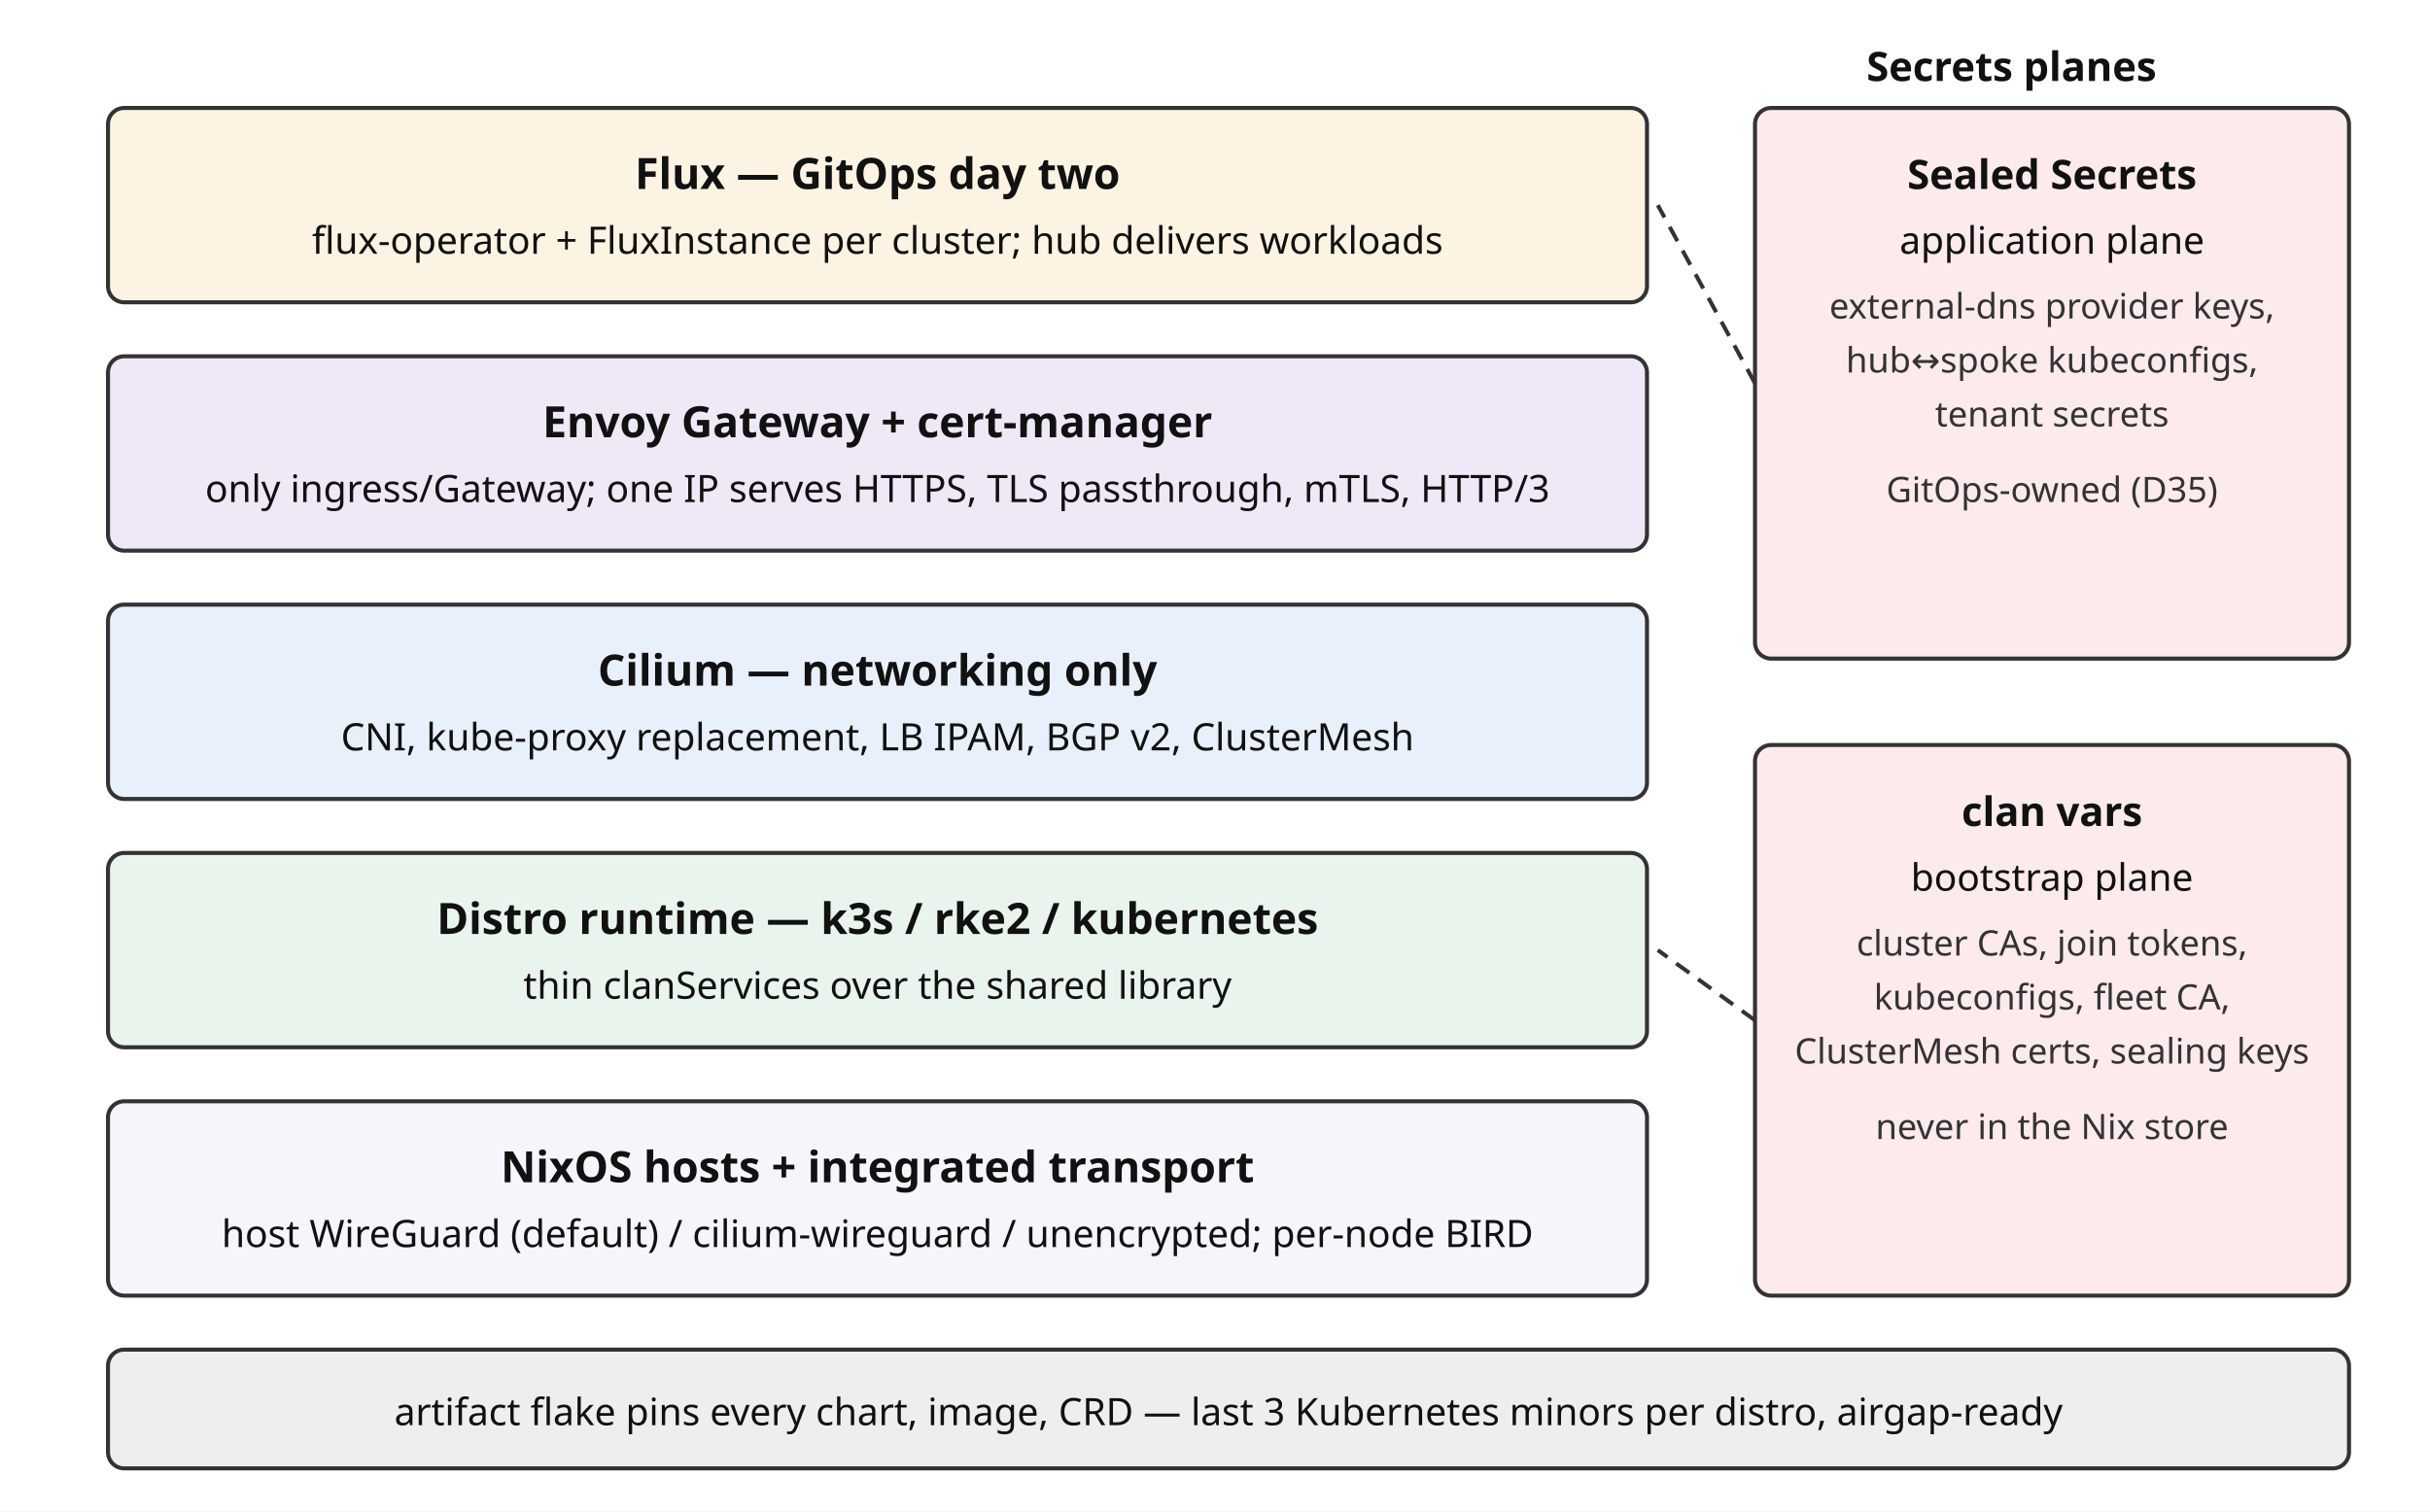
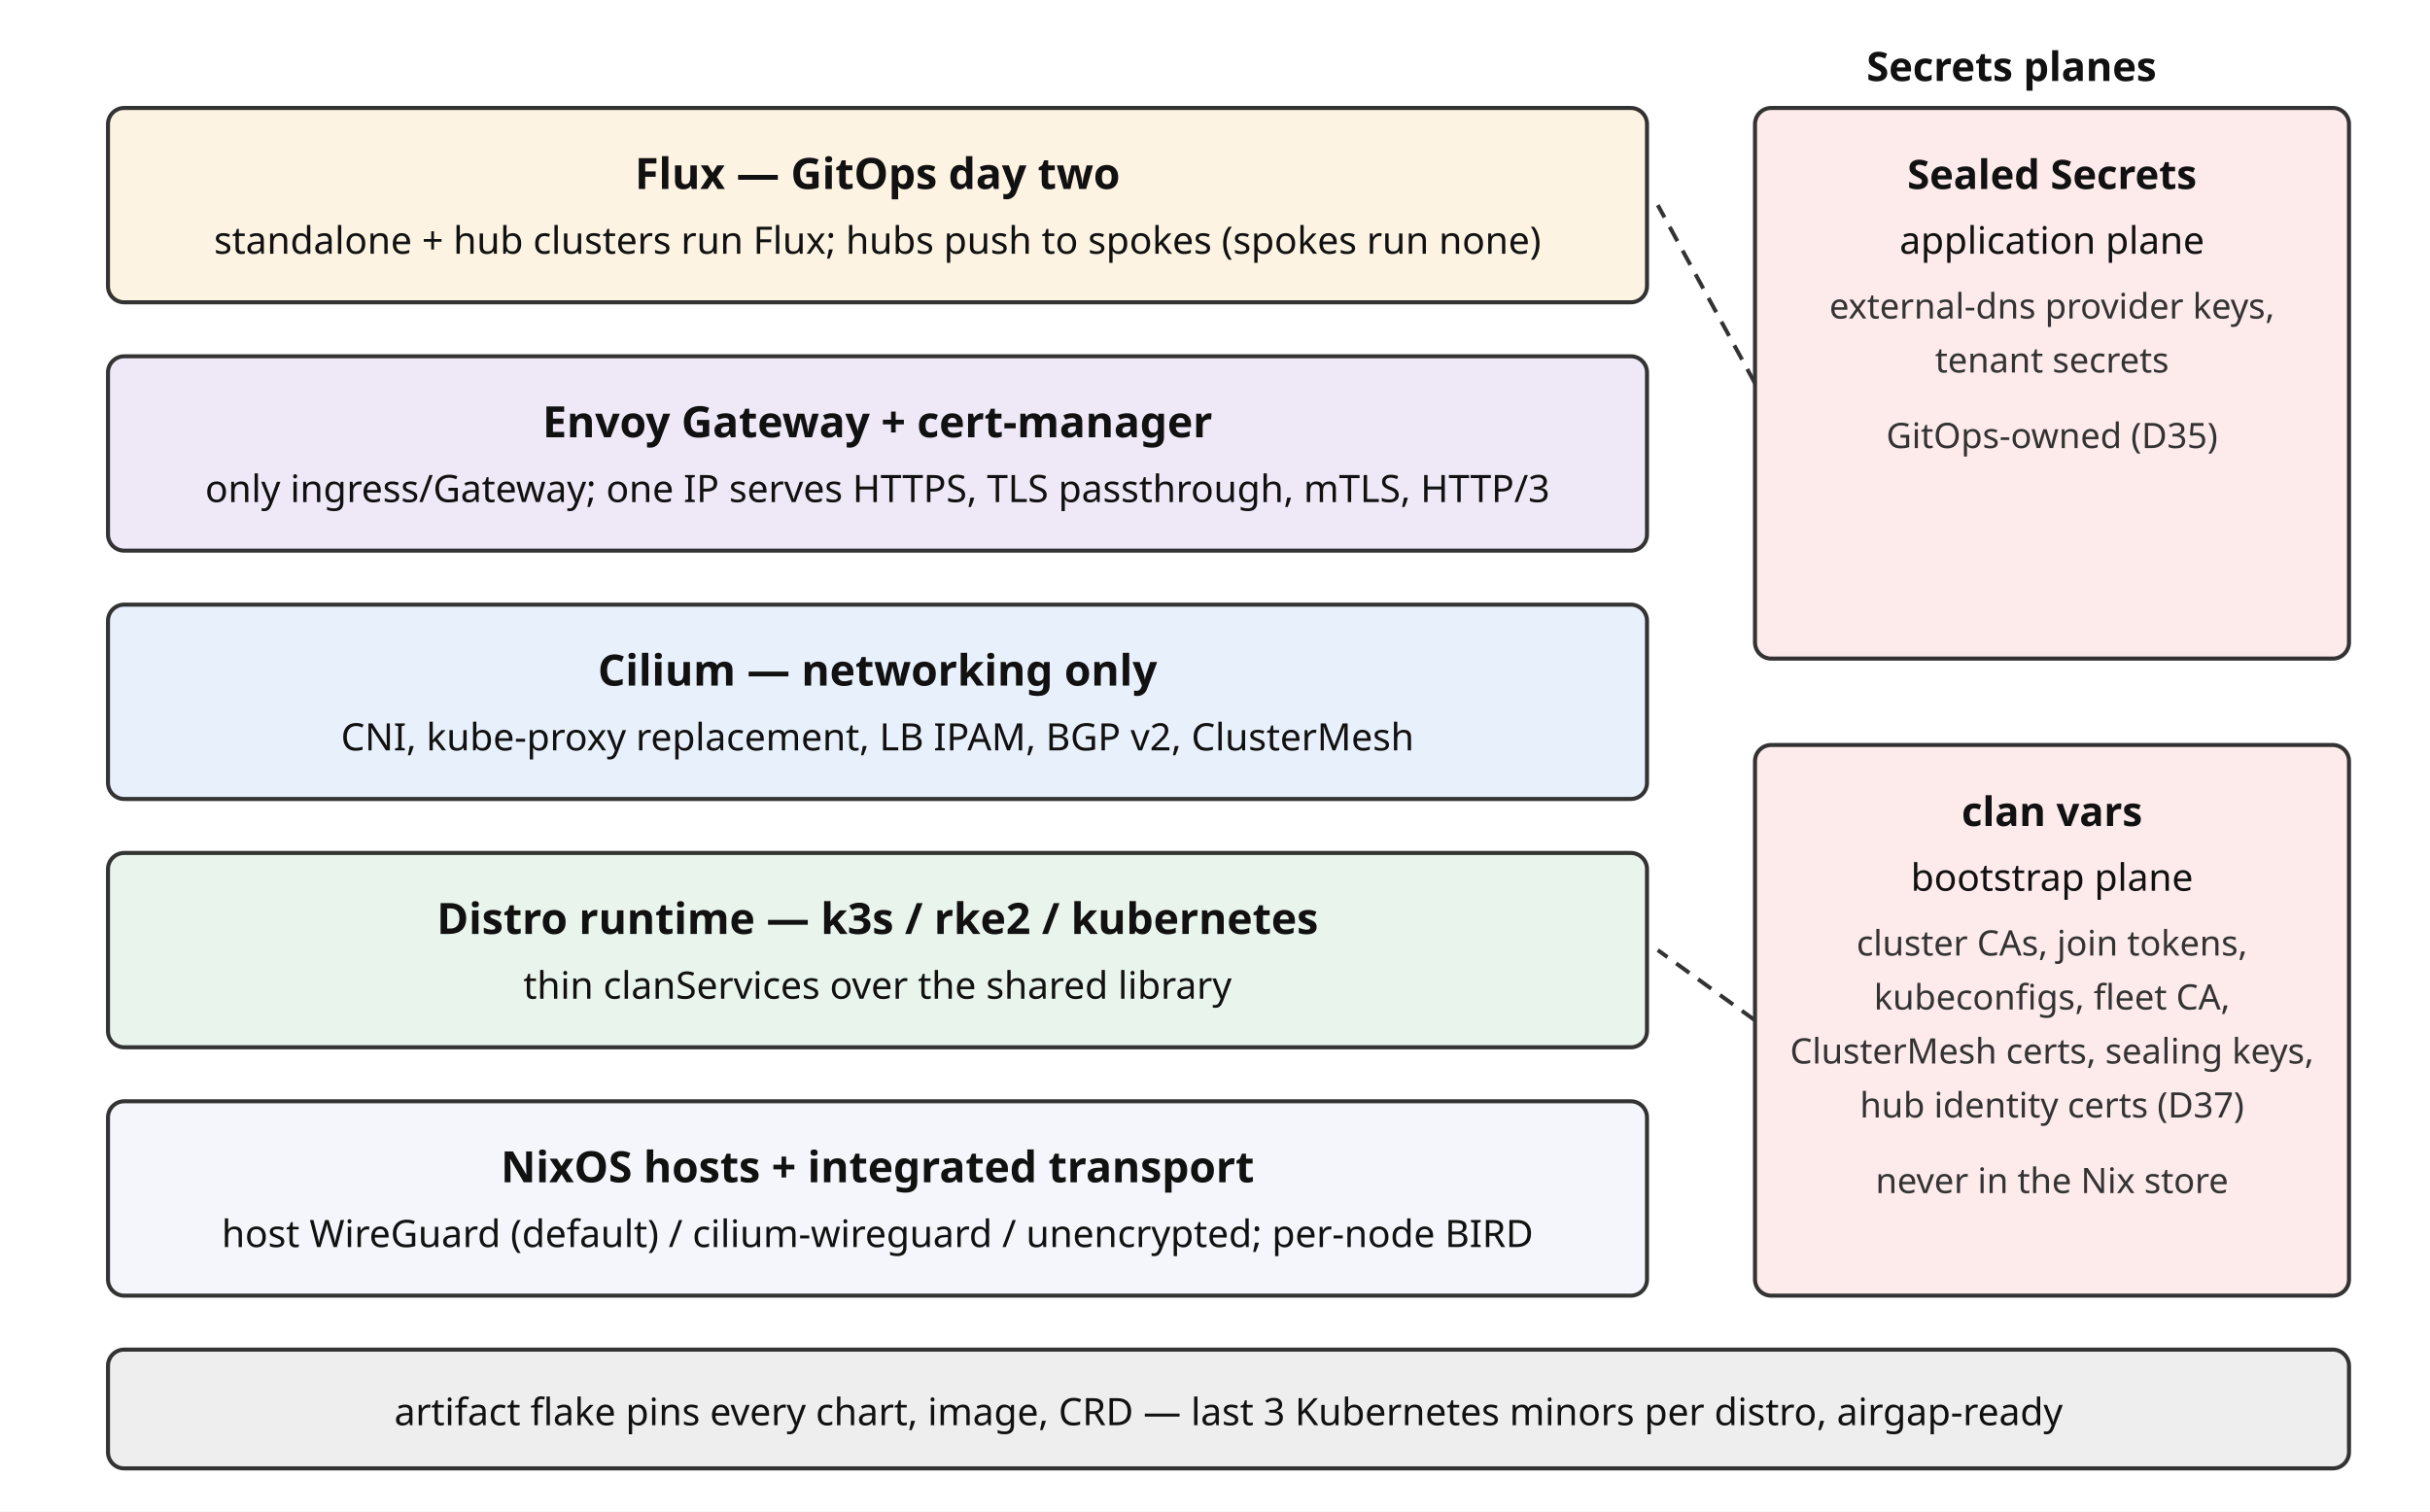
<svg xmlns="http://www.w3.org/2000/svg" viewBox="0 0 900 560" font-family="sans-serif">
  <rect x="0" y="0" width="900" height="560" fill="#ffffff" />
  <rect x="40" y="40" width="570" height="72" rx="6" fill="#fdf3e3" stroke="#333" stroke-width="1.5" />
  <text x="325" y="70" text-anchor="middle" font-size="16" font-weight="bold" fill="#111">Flux — GitOps day two</text>
-   <text x="325" y="94" text-anchor="middle" font-size="14" fill="#111">flux-operator + FluxInstance per cluster; hub delivers workloads</text>
+   <text x="325" y="94" text-anchor="middle" font-size="14" fill="#111">standalone + hub clusters run Flux; hubs push to spokes (spokes run none)</text>
  <rect x="40" y="132" width="570" height="72" rx="6" fill="#efe8f7" stroke="#333" stroke-width="1.5" />
  <text x="325" y="162" text-anchor="middle" font-size="16" font-weight="bold" fill="#111">Envoy Gateway + cert-manager</text>
  <text x="325" y="186" text-anchor="middle" font-size="14" fill="#111">only ingress/Gateway; one IP serves HTTPS, TLS passthrough, mTLS, HTTP/3</text>
  <rect x="40" y="224" width="570" height="72" rx="6" fill="#e8f0fb" stroke="#333" stroke-width="1.5" />
  <text x="325" y="254" text-anchor="middle" font-size="16" font-weight="bold" fill="#111">Cilium — networking only</text>
  <text x="325" y="278" text-anchor="middle" font-size="14" fill="#111">CNI, kube-proxy replacement, LB IPAM, BGP v2, ClusterMesh</text>
  <rect x="40" y="316" width="570" height="72" rx="6" fill="#e8f4ec" stroke="#333" stroke-width="1.5" />
  <text x="325" y="346" text-anchor="middle" font-size="16" font-weight="bold" fill="#111">Distro runtime — k3s / rke2 / kubernetes</text>
  <text x="325" y="370" text-anchor="middle" font-size="14" fill="#111">thin clanServices over the shared library</text>
  <rect x="40" y="408" width="570" height="72" rx="6" fill="#f4f6fb" stroke="#333" stroke-width="1.5" />
  <text x="325" y="438" text-anchor="middle" font-size="16" font-weight="bold" fill="#111">NixOS hosts + integrated transport</text>
  <text x="325" y="462" text-anchor="middle" font-size="14" fill="#111">host WireGuard (default) / cilium-wireguard / unencrypted; per-node BIRD</text>
  <text x="745" y="30" text-anchor="middle" font-size="15" font-weight="bold" fill="#111">Secrets planes</text>
  <rect x="650" y="40" width="220" height="204" rx="6" fill="#fdeaea" stroke="#333" stroke-width="1.5" />
  <text x="760" y="70" text-anchor="middle" font-size="15" font-weight="bold" fill="#111">Sealed Secrets</text>
  <text x="760" y="94" text-anchor="middle" font-size="14" fill="#111">application plane</text>
  <text x="760" y="118" text-anchor="middle" font-size="13" fill="#333">external-dns provider keys,</text>
-   <text x="760" y="138" text-anchor="middle" font-size="13" fill="#333">hub↔spoke kubeconfigs,</text>
-   <text x="760" y="158" text-anchor="middle" font-size="13" fill="#333">tenant secrets</text>
-   <text x="760" y="186" text-anchor="middle" font-size="13" fill="#333">GitOps-owned (D35)</text>
+   <text x="760" y="138" text-anchor="middle" font-size="13" fill="#333">tenant secrets</text>
+   <text x="760" y="166" text-anchor="middle" font-size="13" fill="#333">GitOps-owned (D35)</text>
  <rect x="650" y="276" width="220" height="204" rx="6" fill="#fdeaea" stroke="#333" stroke-width="1.5" />
  <text x="760" y="306" text-anchor="middle" font-size="15" font-weight="bold" fill="#111">clan vars</text>
  <text x="760" y="330" text-anchor="middle" font-size="14" fill="#111">bootstrap plane</text>
  <text x="760" y="354" text-anchor="middle" font-size="13" fill="#333">cluster CAs, join tokens,</text>
  <text x="760" y="374" text-anchor="middle" font-size="13" fill="#333">kubeconfigs, fleet CA,</text>
-   <text x="760" y="394" text-anchor="middle" font-size="13" fill="#333">ClusterMesh certs, sealing keys</text>
-   <text x="760" y="422" text-anchor="middle" font-size="13" fill="#333">never in the Nix store</text>
+   <text x="760" y="394" text-anchor="middle" font-size="13" fill="#333">ClusterMesh certs, sealing keys,</text>
+   <text x="760" y="414" text-anchor="middle" font-size="13" fill="#333">hub identity certs (D37)</text>
+   <text x="760" y="442" text-anchor="middle" font-size="13" fill="#333">never in the Nix store</text>
  <line x1="650" y1="142" x2="614" y2="76" stroke="#333" stroke-width="1.5" stroke-dasharray="6 4" />
  <line x1="650" y1="378" x2="614" y2="352" stroke="#333" stroke-width="1.5" stroke-dasharray="6 4" />
  <rect x="40" y="500" width="830" height="44" rx="6" fill="#eeeeee" stroke="#333" stroke-width="1.5" />
  <text x="455" y="528" text-anchor="middle" font-size="14" fill="#111">artifact flake pins every chart, image, CRD — last 3 Kubernetes minors per distro, airgap-ready</text>
</svg>
